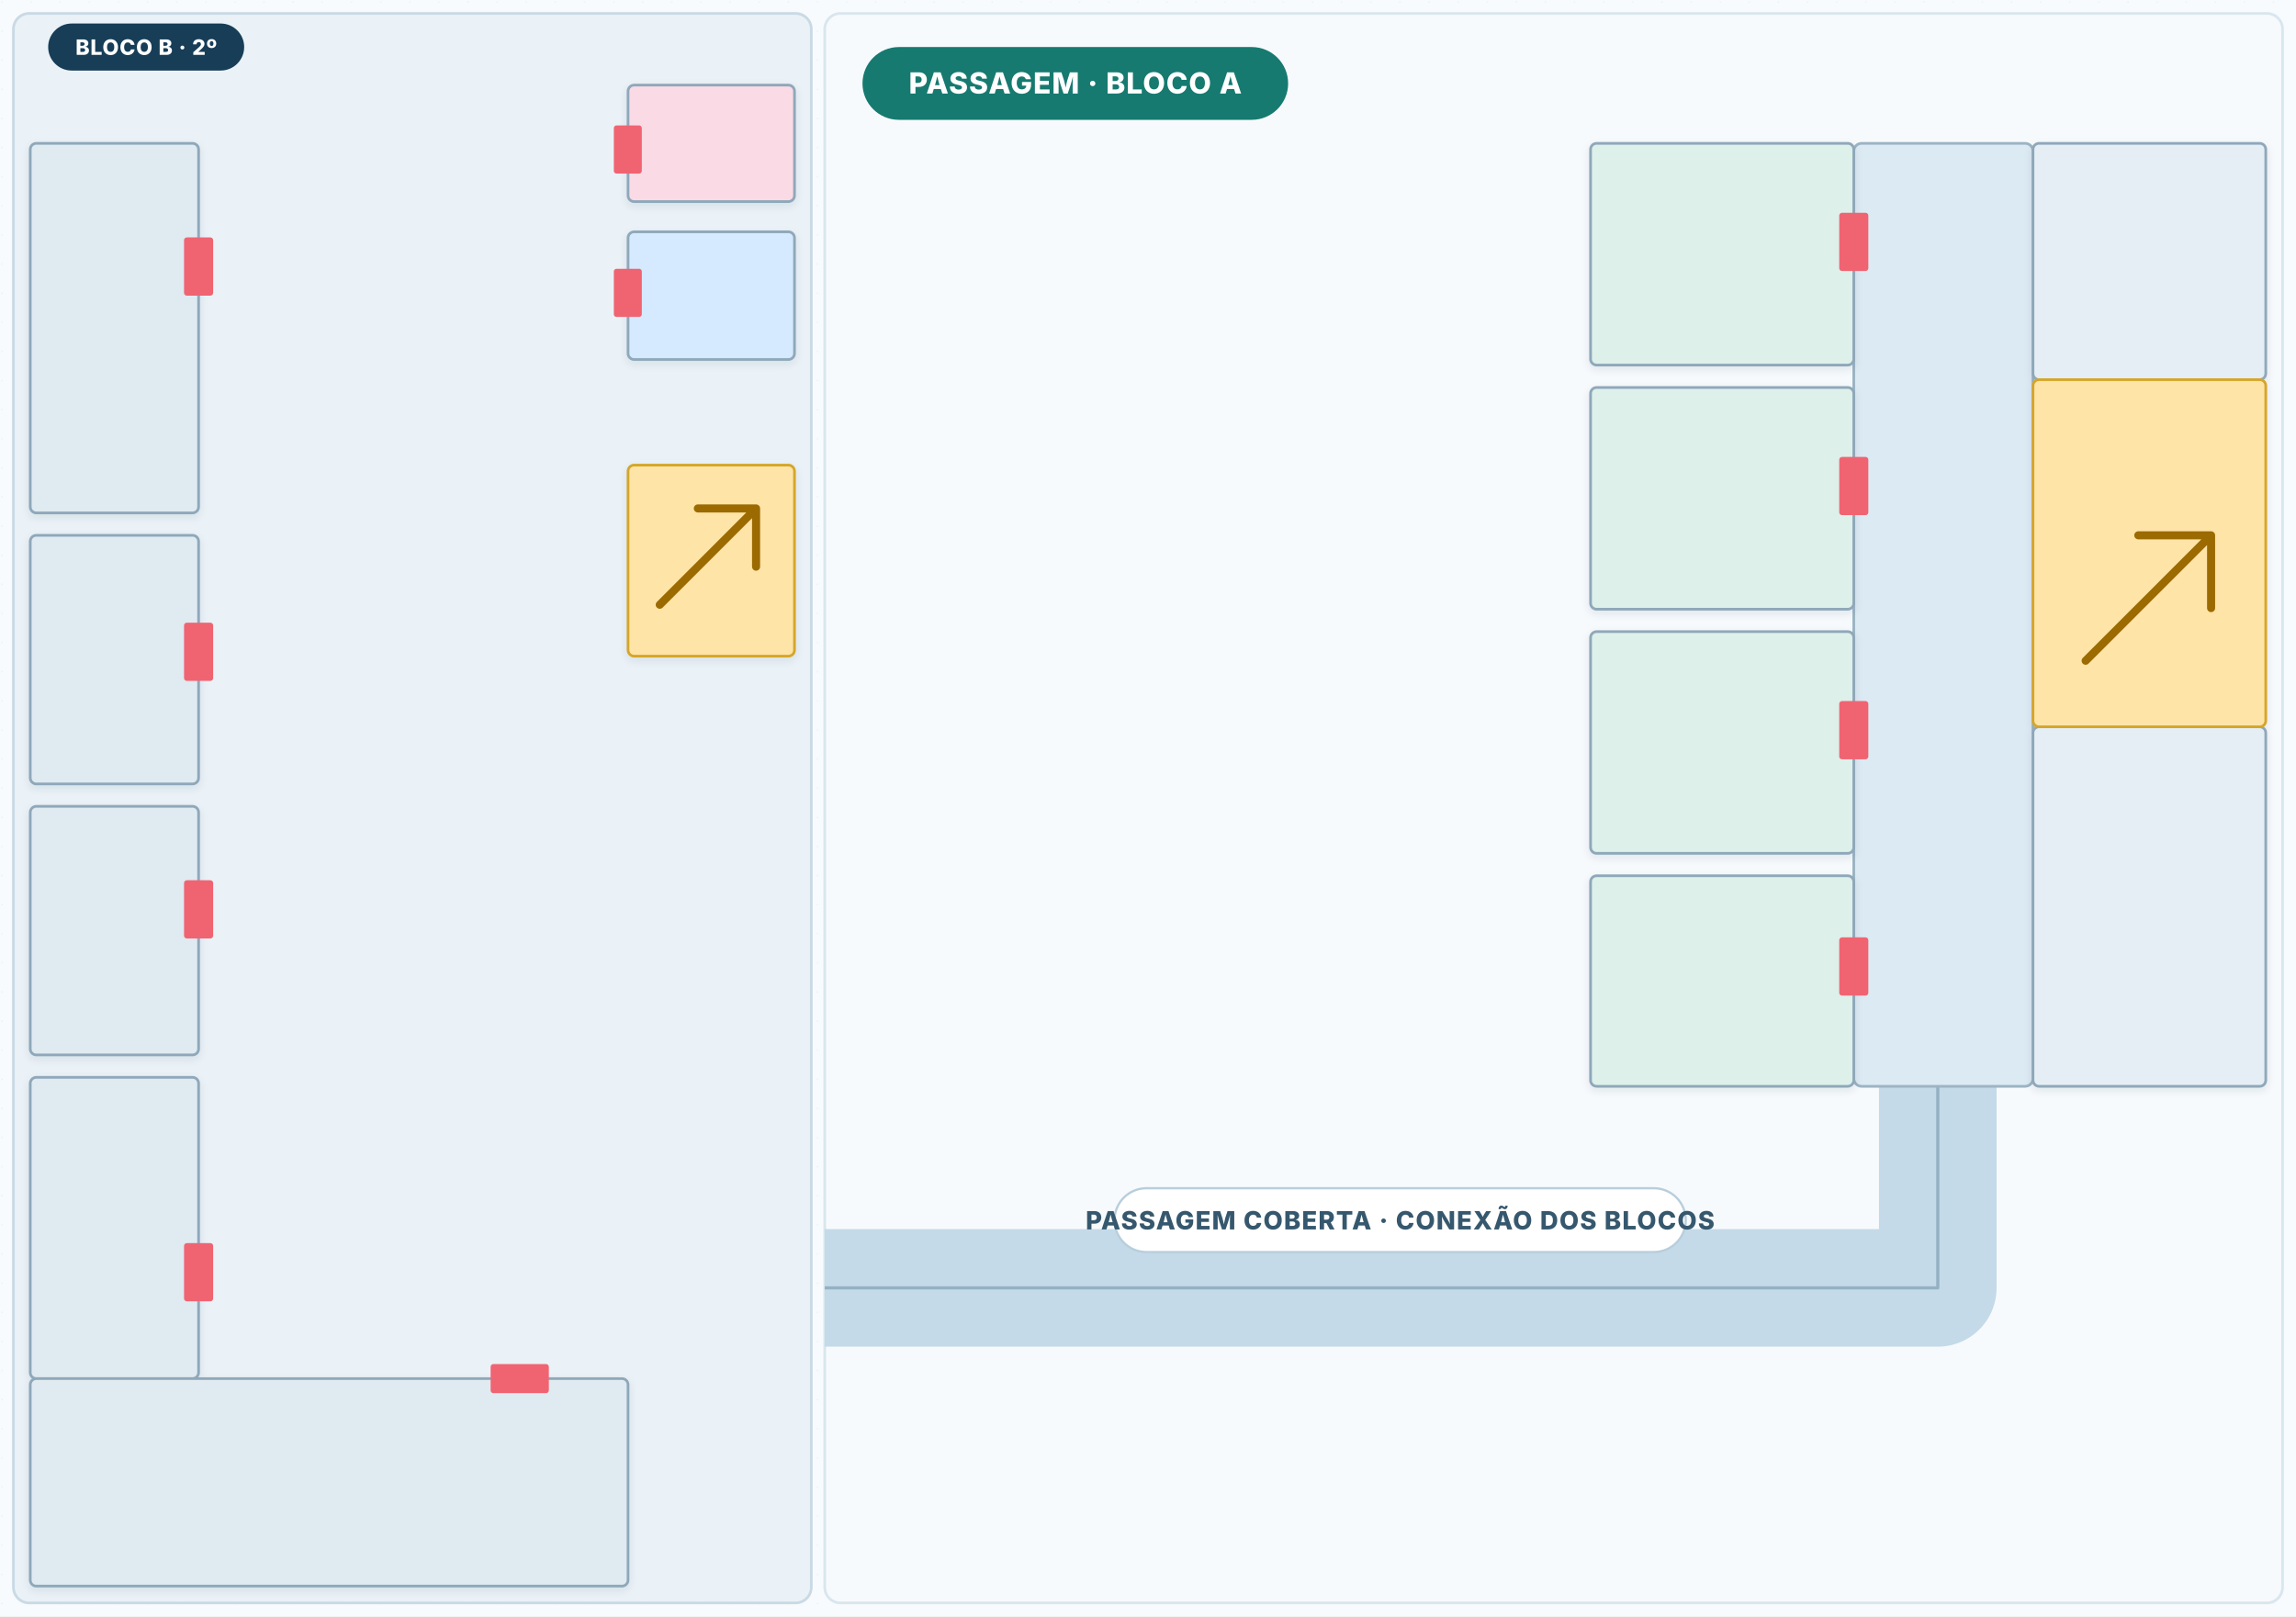
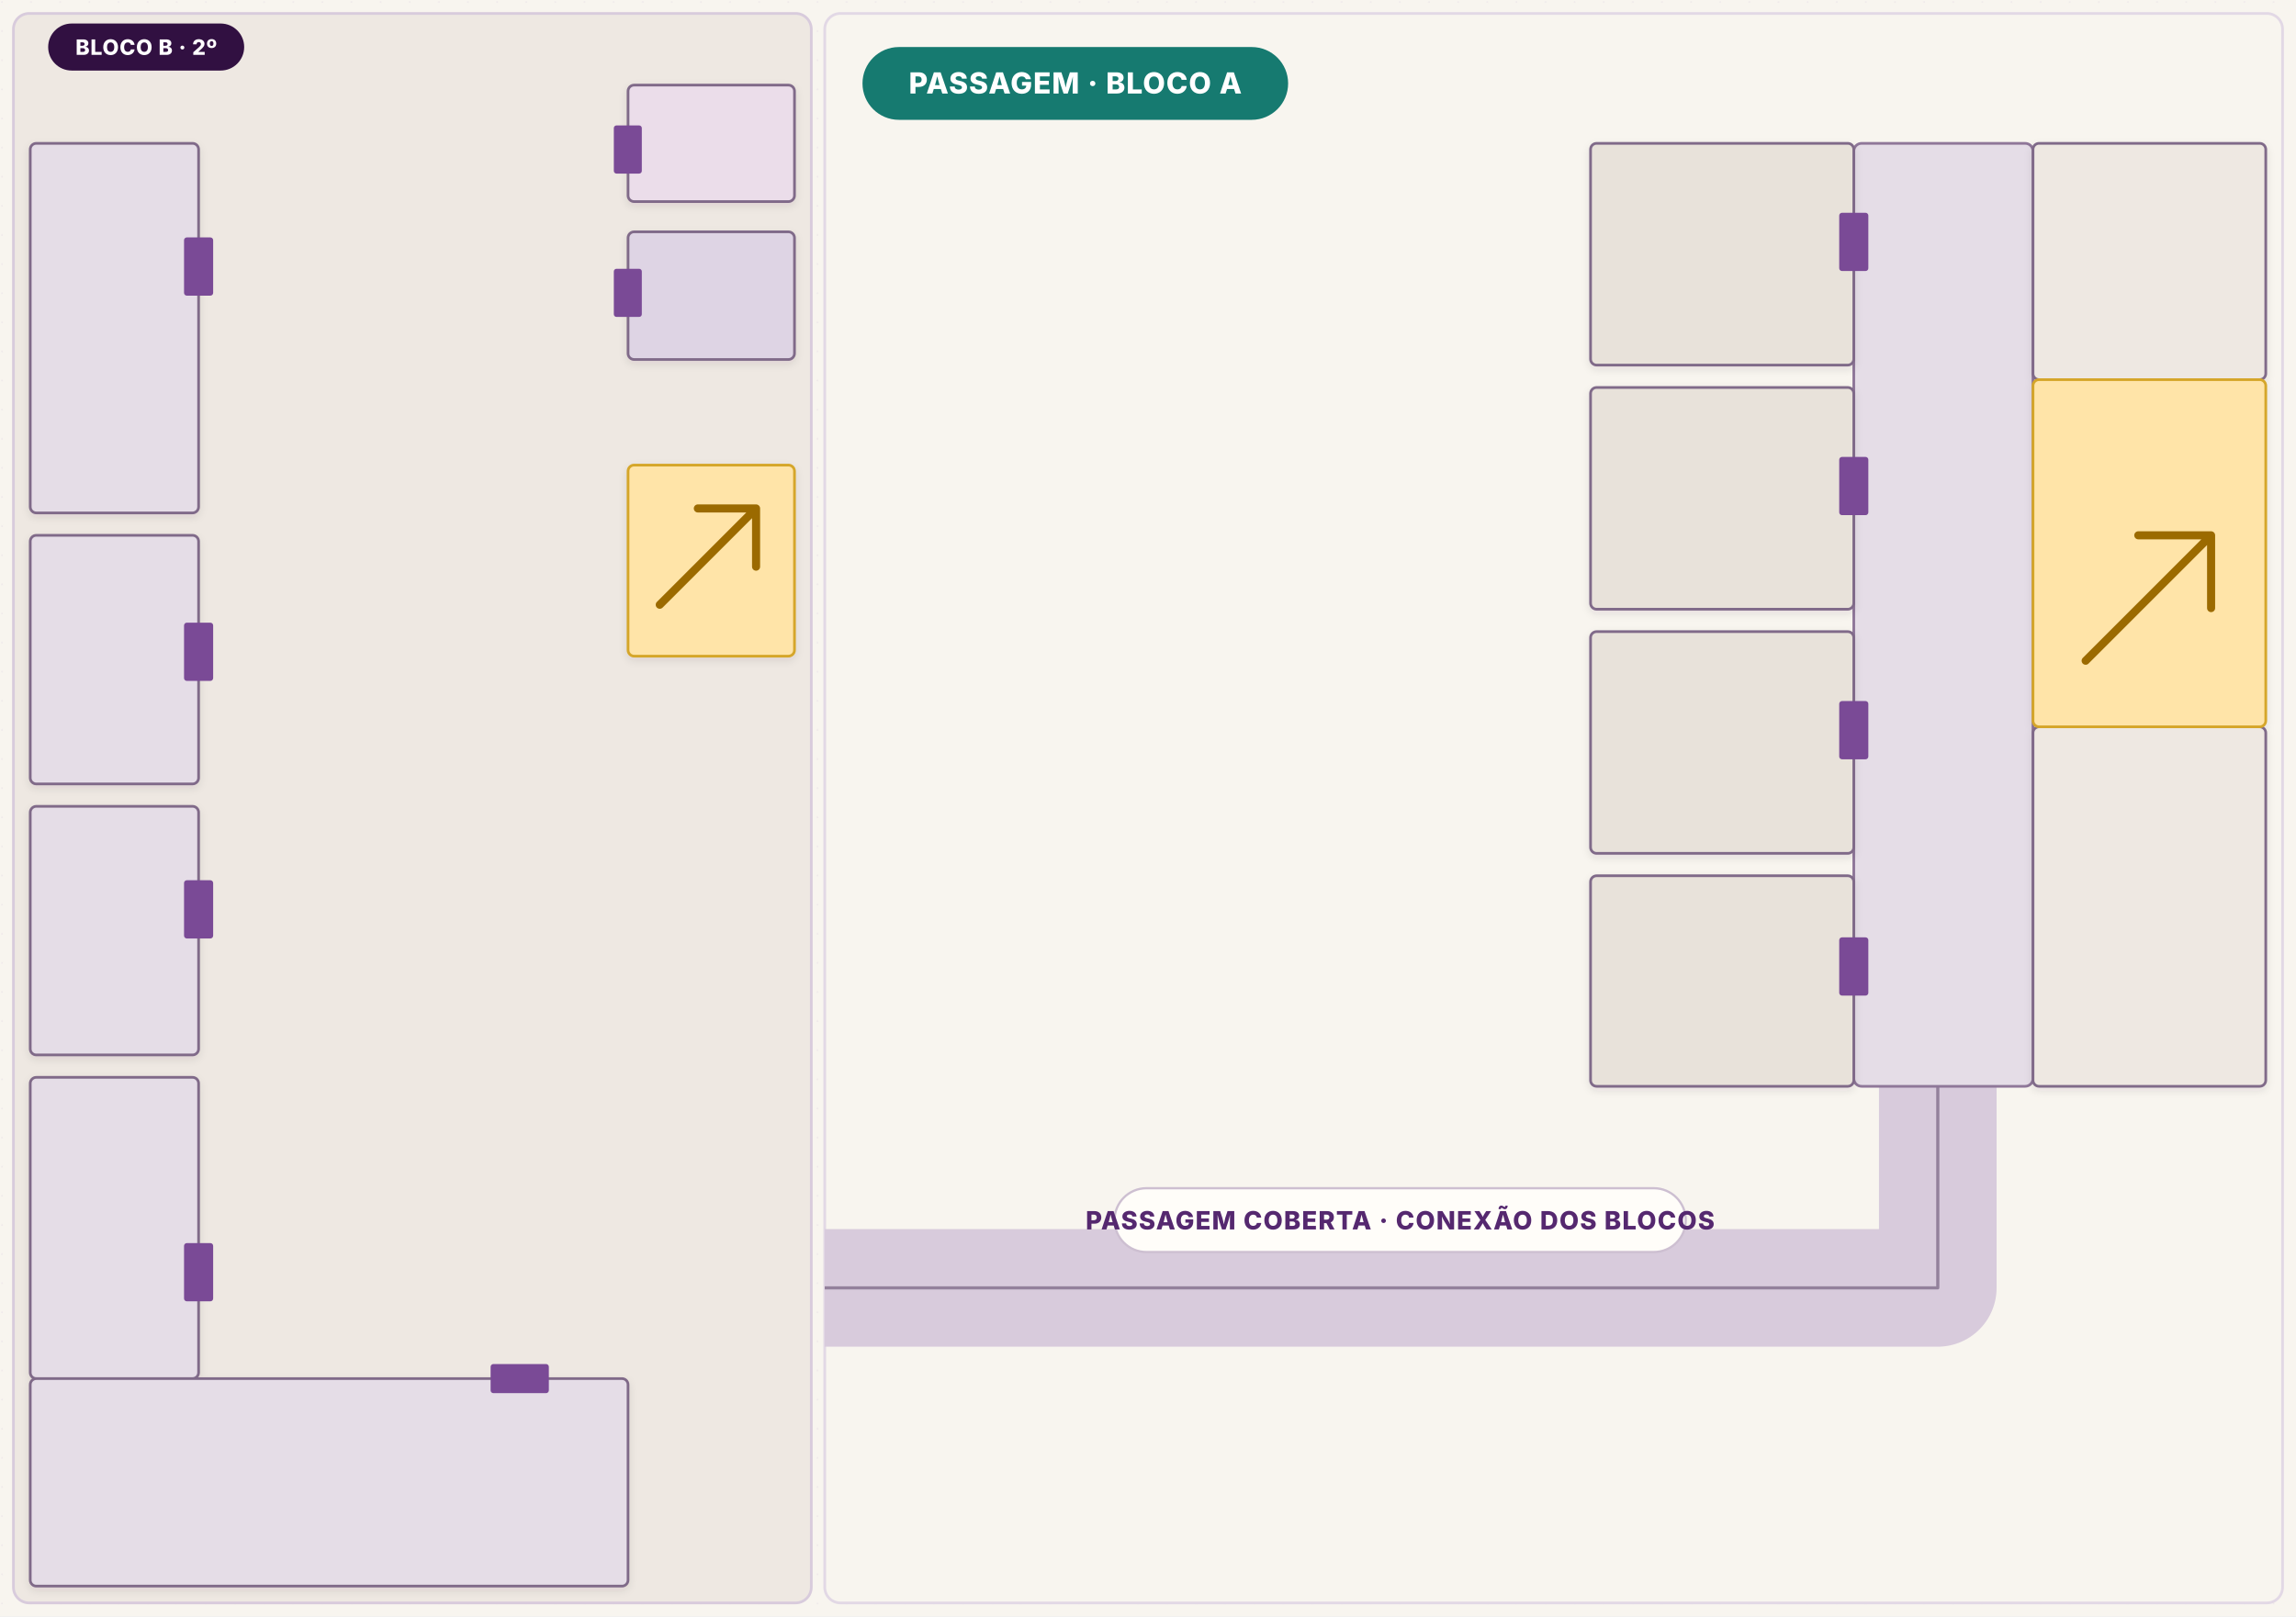
<svg xmlns="http://www.w3.org/2000/svg" width="20498" height="14433" viewBox="0 0 20498 14433" fill="none">
  <defs>
    <filter id="shadow" x="-10%" y="-10%" width="120%" height="125%">
-       <feDropShadow dx="0" dy="28" stdDeviation="34" flood-color="#183B56" flood-opacity="0.10" />
+       <feDropShadow dx="0" dy="28" stdDeviation="34" flood-color="#311041" flood-opacity="0.10" />
    </filter>
    <pattern id="floor-dots" width="260" height="260" patternUnits="userSpaceOnUse">
-       <circle cx="18" cy="18" r="8" fill="#C9DDEA" />
+       <circle cx="18" cy="18" r="8" fill="#D8CBDC" />
    </pattern>
  </defs>
-   <rect width="20498" height="14433" fill="#F8FBFD" />
+   <rect width="20498" height="14433" fill="#F8F5EF" />
  <rect width="20498" height="14433" fill="url(#floor-dots)" opacity="0.28" />
-   <rect x="120" y="120" width="7123" height="14193" rx="140" fill="#EAF2F7" stroke="#C9DAE5" stroke-width="24" />
-   <rect x="7363" y="120" width="13015" height="14193" rx="140" fill="#F7FAFC" stroke="#D9E6EE" stroke-width="24" />
+   <rect x="120" y="120" width="7123" height="14193" rx="140" fill="#EEE8E2" stroke="#D8CBDC" stroke-width="24" />
+   <rect x="7363" y="120" width="13015" height="14193" rx="140" fill="#F8F5EF" stroke="#E2D8E5" stroke-width="24" />
  <g font-family="Inter, Arial, sans-serif" font-weight="800">
-     <rect x="430" y="210" width="1750" height="420" rx="210" fill="#173D57" />
+     <rect x="430" y="210" width="1750" height="420" rx="210" fill="#311041" />
    <text x="1305" y="490" font-size="190" text-anchor="middle" fill="white" letter-spacing="6">BLOCO B · 2º</text>
    <rect x="7700" y="420" width="3800" height="650" rx="325" fill="#167A70" />
    <text x="9600" y="835" font-size="260" text-anchor="middle" fill="white" letter-spacing="8">PASSAGEM · BLOCO A</text>
  </g>
-   <g filter="url(#shadow)" stroke="#8FA8BA" stroke-width="24">
-     <rect x="270" y="1280" width="1503" height="3300" rx="54" fill="#DFEAF1" />
-     <rect x="270" y="4780" width="1503" height="2220" rx="54" fill="#DFEAF1" />
-     <rect x="270" y="7200" width="1503" height="2220" rx="54" fill="#DFEAF1" />
-     <rect x="270" y="9620" width="1503" height="2690" rx="54" fill="#DFEAF1" />
-     <rect x="270" y="12310" width="5337" height="1853" rx="54" fill="#DFEAF1" />
+   <g filter="url(#shadow)" stroke="#806B89" stroke-width="24">
+     <rect x="270" y="1280" width="1503" height="3300" rx="54" fill="#E5DDE7" />
+     <rect x="270" y="4780" width="1503" height="2220" rx="54" fill="#E5DDE7" />
+     <rect x="270" y="7200" width="1503" height="2220" rx="54" fill="#E5DDE7" />
+     <rect x="270" y="9620" width="1503" height="2690" rx="54" fill="#E5DDE7" />
+     <rect x="270" y="12310" width="5337" height="1853" rx="54" fill="#E5DDE7" />
  </g>
-   <g fill="#F06472">
+   <g fill="#7A4A96">
    <rect x="1643" y="2120" width="260" height="520" rx="25" />
    <rect x="1643" y="5560" width="260" height="520" rx="25" />
    <rect x="1643" y="7860" width="260" height="520" rx="25" />
    <rect x="1643" y="11100" width="260" height="520" rx="25" />
    <rect x="4380" y="12180" width="520" height="260" rx="25" />
  </g>
-   <g filter="url(#shadow)" stroke="#8FA8BA" stroke-width="24">
-     <rect x="5607" y="760" width="1486" height="1040" rx="54" fill="#FADBE5" />
-     <rect x="5607" y="2070" width="1486" height="1140" rx="54" fill="#D5E9FF" />
+   <g filter="url(#shadow)" stroke="#806B89" stroke-width="24">
+     <rect x="5607" y="760" width="1486" height="1040" rx="54" fill="#EBDDEA" />
+     <rect x="5607" y="2070" width="1486" height="1140" rx="54" fill="#DED4E4" />
    <rect x="5607" y="4153" width="1486" height="1706" rx="54" fill="#FFE4A8" stroke="#D5A62A" />
  </g>
-   <g fill="#F06472">
+   <g fill="#7A4A96">
    <rect x="5480" y="1120" width="250" height="430" rx="24" />
    <rect x="5480" y="2400" width="250" height="430" rx="24" />
  </g>
-   <path d="M7363 11500H17300V9500" stroke="#C4DAE8" stroke-width="1050" stroke-linecap="butt" stroke-linejoin="round" />
-   <path d="M7363 11500H17300V9500" stroke="#86A5B9" stroke-width="28" stroke-linecap="butt" stroke-linejoin="round" opacity="0.78" />
+   <path d="M7363 11500H17300V9500" stroke="#D8CBDC" stroke-width="1050" stroke-linecap="butt" stroke-linejoin="round" />
+   <path d="M7363 11500H17300V9500" stroke="#806B89" stroke-width="28" stroke-linecap="butt" stroke-linejoin="round" opacity="0.78" />
  <g font-family="Inter, Arial, sans-serif" text-anchor="middle">
-     <rect x="9950" y="10610" width="5100" height="570" rx="285" fill="#FFFFFF" stroke="#B8CEDC" stroke-width="20" />
-     <text x="12500" y="10978" font-size="225" font-weight="800" fill="#36586E" letter-spacing="10">PASSAGEM COBERTA · CONEXÃO DOS BLOCOS</text>
+     <rect x="9950" y="10610" width="5100" height="570" rx="285" fill="#FFFDF9" stroke="#CDBFD1" stroke-width="20" />
+     <text x="12500" y="10978" font-size="225" font-weight="800" fill="#55286F" letter-spacing="10">PASSAGEM COBERTA · CONEXÃO DOS BLOCOS</text>
  </g>
-   <rect x="16550" y="1280" width="1600" height="8420" rx="70" fill="#DCEAF3" stroke="#9CB4C4" stroke-width="24" />
-   <g filter="url(#shadow)" stroke="#8FA8BA" stroke-width="24">
-     <rect x="14200" y="1280" width="2350" height="1980" rx="54" fill="#DDF0EA" />
-     <rect x="14200" y="3460" width="2350" height="1980" rx="54" fill="#DDF0EA" />
-     <rect x="14200" y="5640" width="2350" height="1980" rx="54" fill="#DDF0EA" />
-     <rect x="14200" y="7820" width="2350" height="1880" rx="54" fill="#DDF0EA" />
-     <rect x="18150" y="1280" width="2078" height="2110" rx="54" fill="#E5EEF4" />
-     <rect x="18150" y="6490" width="2078" height="3210" rx="54" fill="#E5EEF4" />
+   <rect x="16550" y="1280" width="1600" height="8420" rx="70" fill="#E5DDE7" stroke="#8F7799" stroke-width="24" />
+   <g filter="url(#shadow)" stroke="#806B89" stroke-width="24">
+     <rect x="14200" y="1280" width="2350" height="1980" rx="54" fill="#E8E2DA" />
+     <rect x="14200" y="3460" width="2350" height="1980" rx="54" fill="#E8E2DA" />
+     <rect x="14200" y="5640" width="2350" height="1980" rx="54" fill="#E8E2DA" />
+     <rect x="14200" y="7820" width="2350" height="1880" rx="54" fill="#E8E2DA" />
+     <rect x="18150" y="1280" width="2078" height="2110" rx="54" fill="#EEE8E2" />
+     <rect x="18150" y="6490" width="2078" height="3210" rx="54" fill="#EEE8E2" />
    <rect x="18150" y="3390" width="2078" height="3100" rx="54" fill="#FFE4A8" stroke="#D5A62A" />
  </g>
-   <g fill="#F06472">
+   <g fill="#7A4A96">
    <rect x="16420" y="1900" width="260" height="520" rx="25" />
    <rect x="16420" y="4080" width="260" height="520" rx="25" />
    <rect x="16420" y="6260" width="260" height="520" rx="25" />
    <rect x="16420" y="8370" width="260" height="520" rx="25" />
  </g>
  <g stroke="#9B6A00" stroke-width="72" stroke-linecap="round" stroke-linejoin="round">
    <path d="M5890 5400L6750 4540M6750 4540H6230M6750 4540V5060" />
    <path d="M18620 5900L19740 4780M19740 4780H19090M19740 4780V5430" />
  </g>
</svg>
